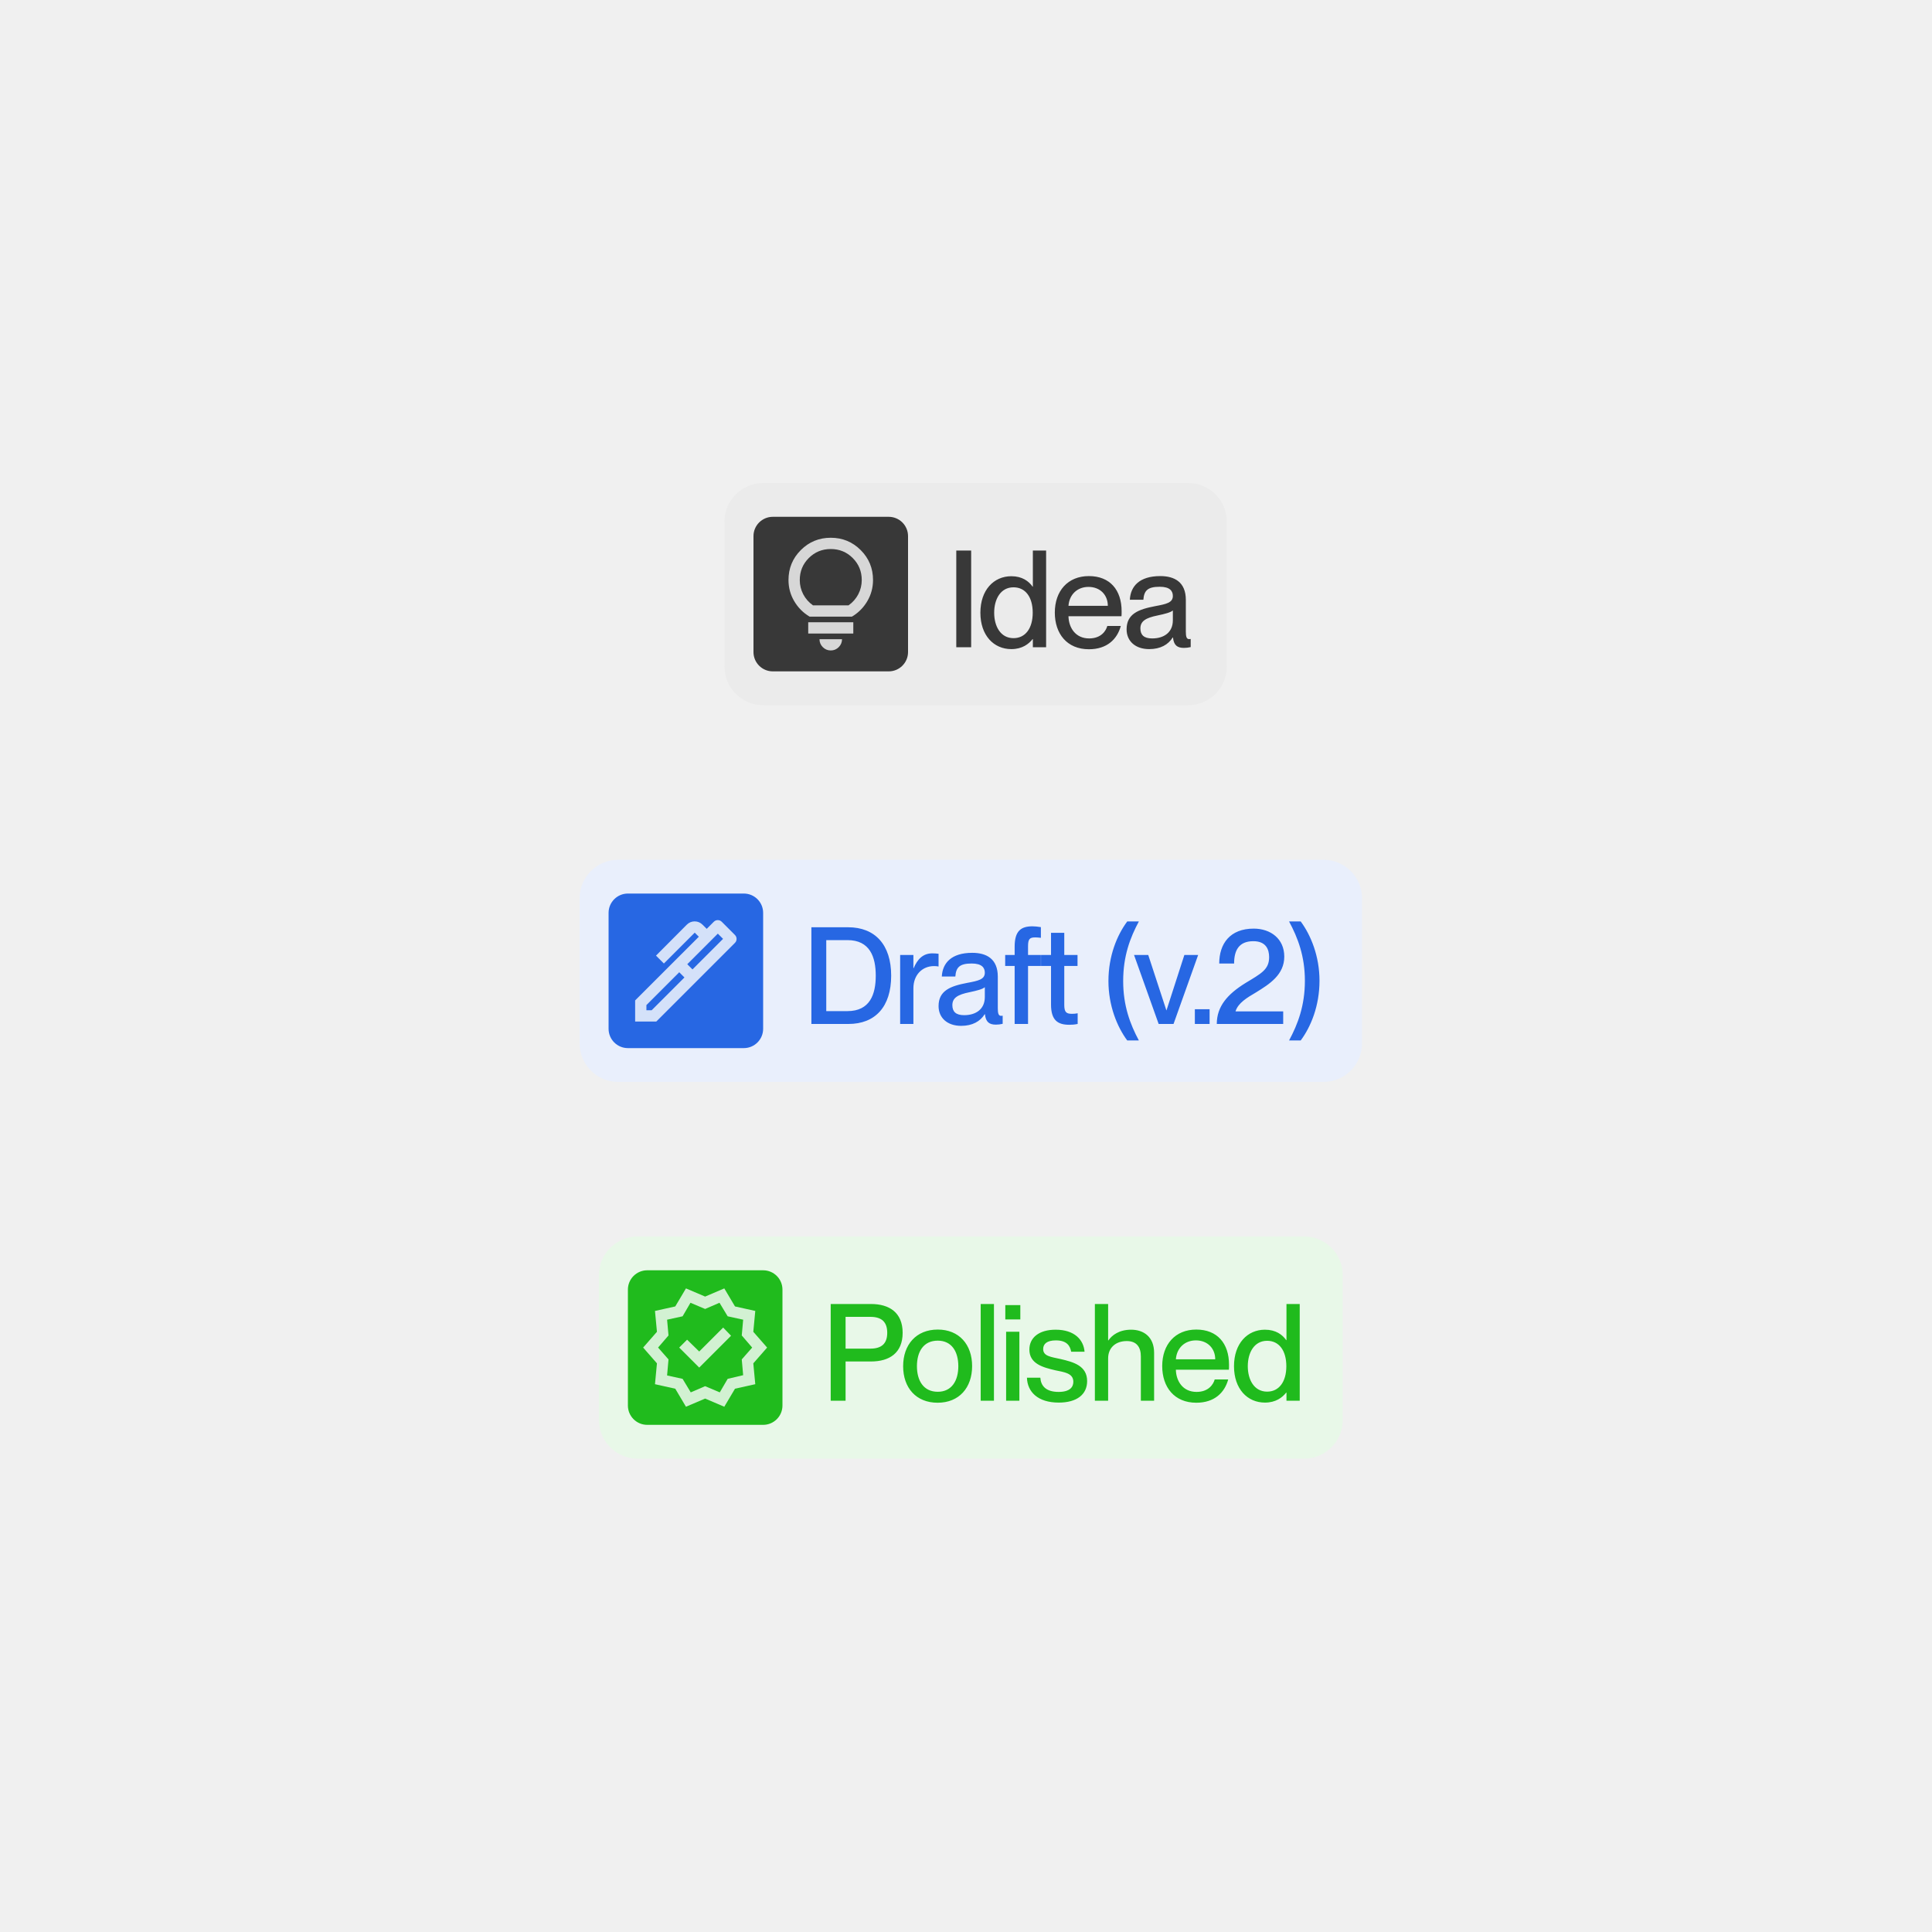
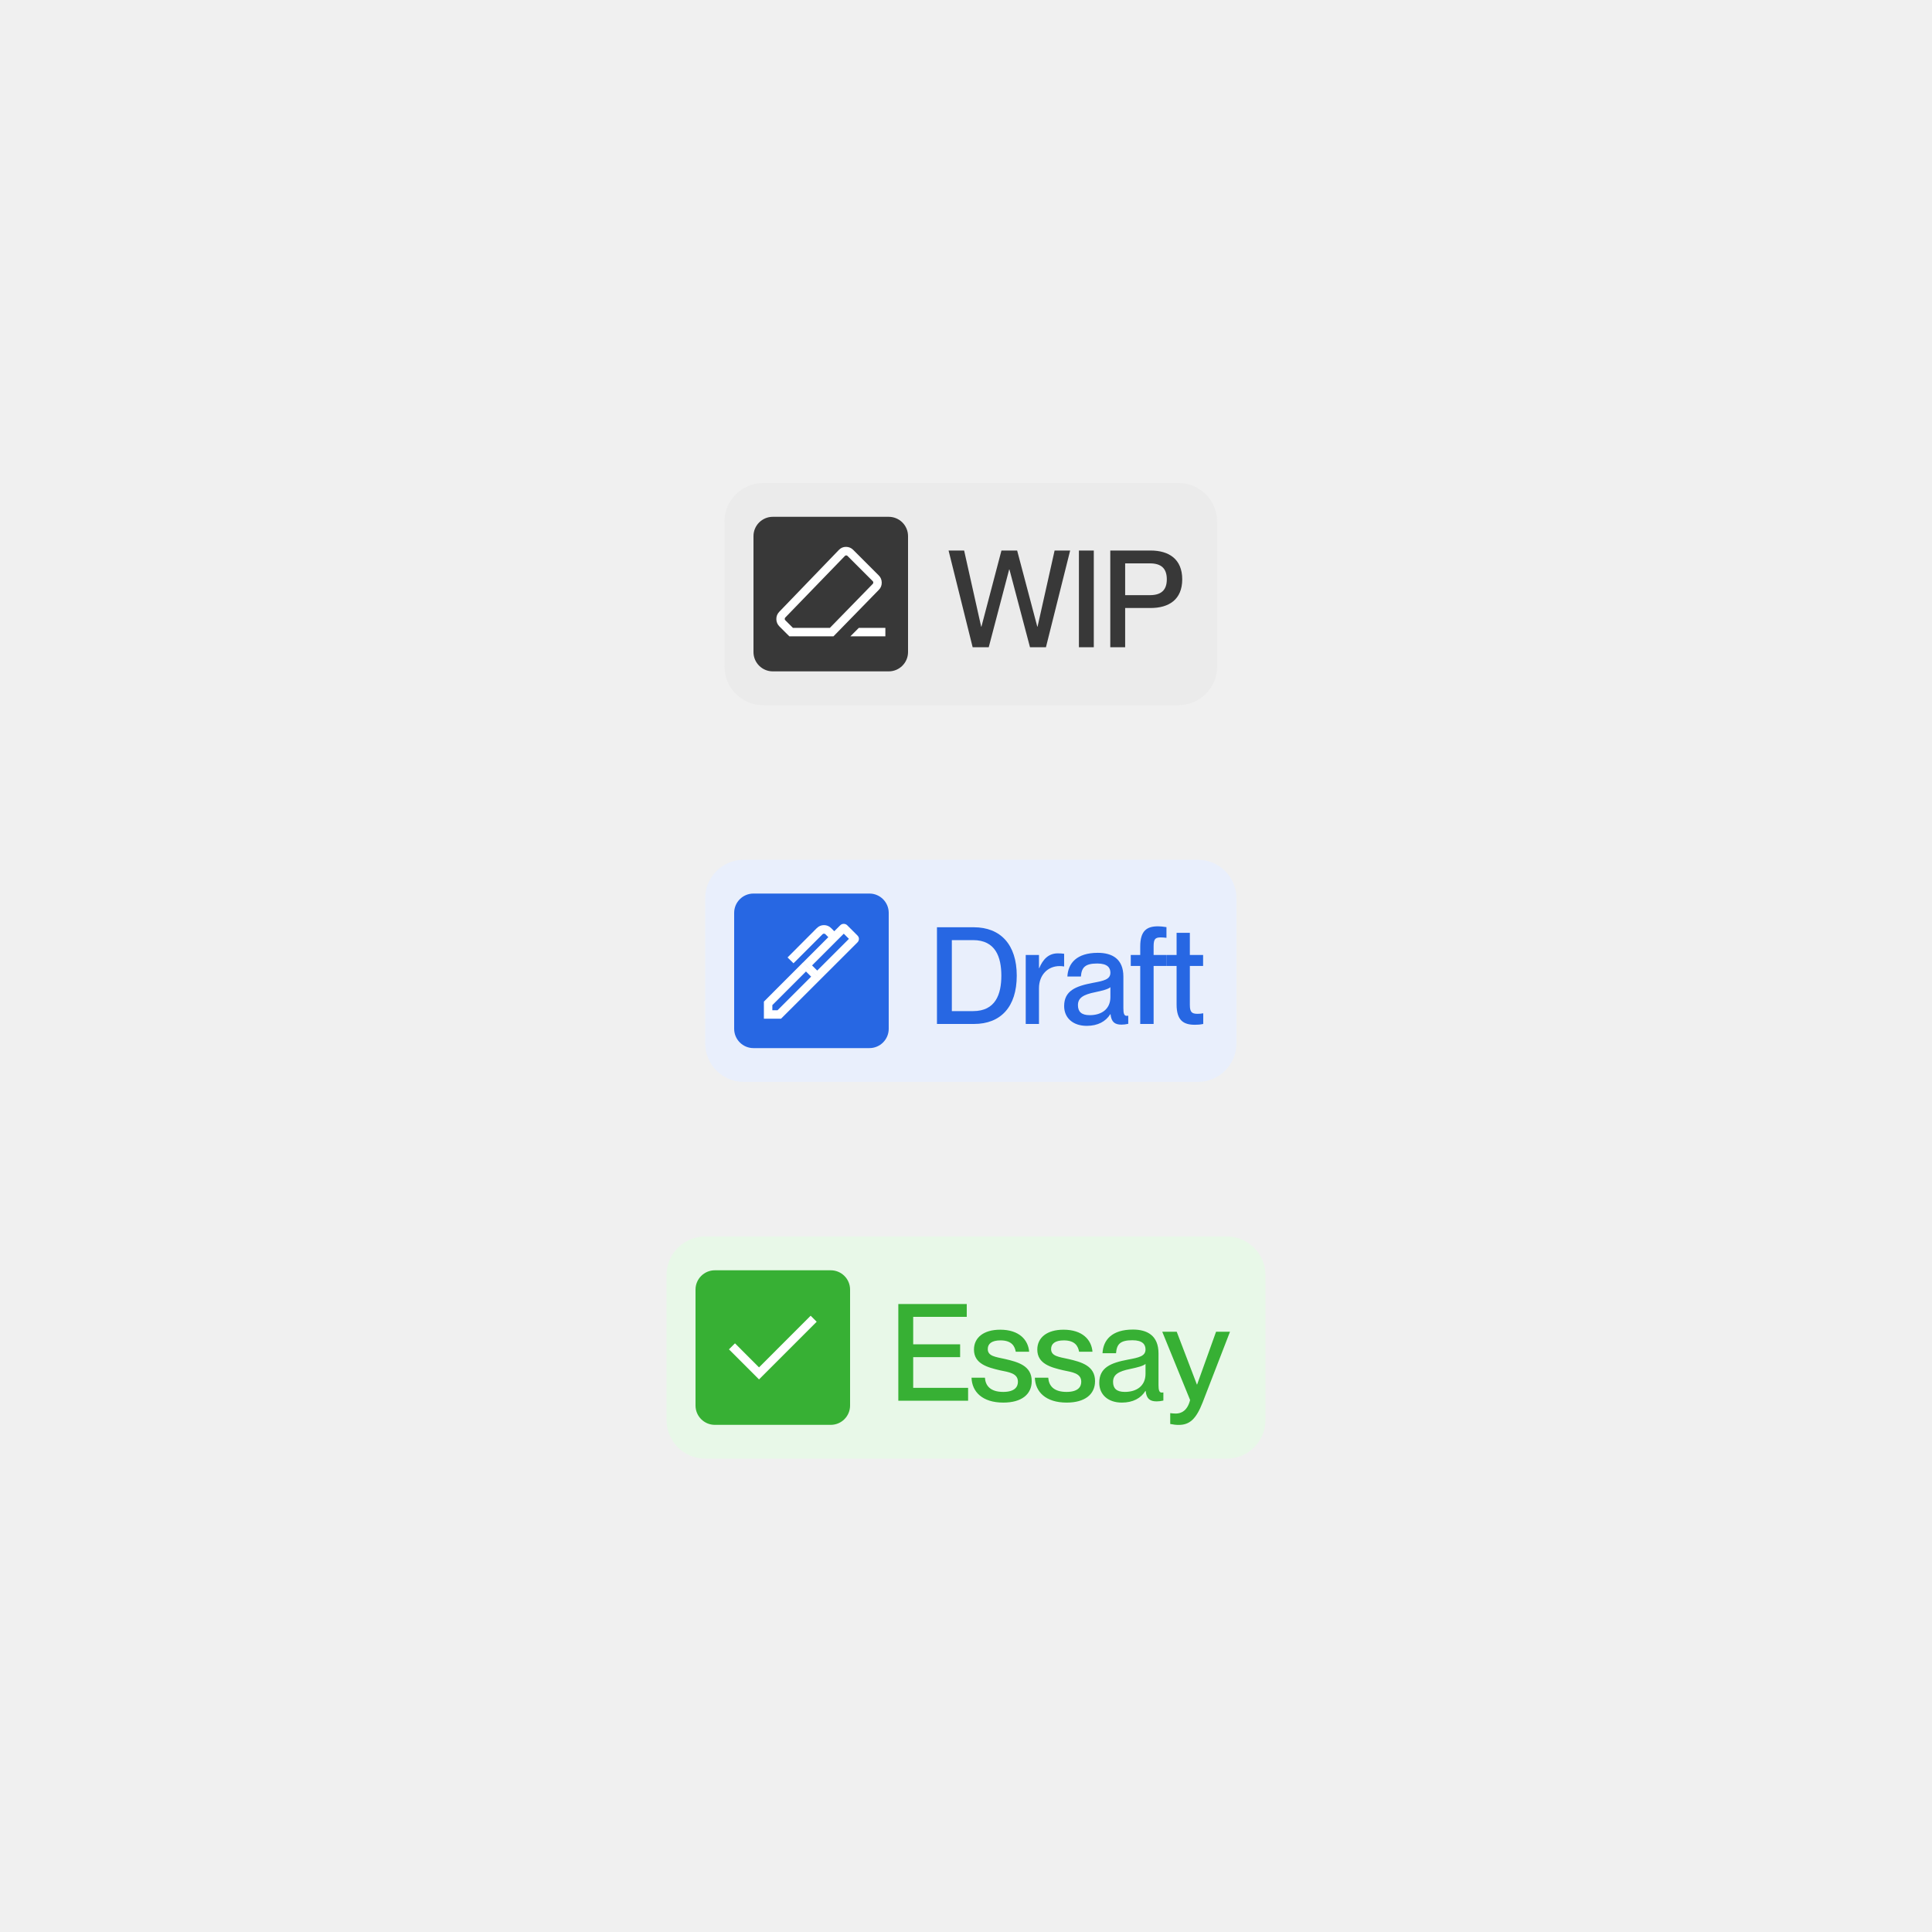
<svg xmlns="http://www.w3.org/2000/svg" width="200" height="200" viewBox="0 0 200 200" fill="none">
-   <rect x="75" y="50" width="52" height="23" rx="4" fill="#EBEBEB" />
+   <rect x="75" y="50" width="51" height="23" rx="4" fill="#EBEBEB" />
  <rect x="78" y="53.5" width="16" height="16" rx="2" fill="#383838" />
  <mask id="mask0_2496_17776" style="mask-type:alpha" maskUnits="userSpaceOnUse" x="79" y="54" width="14" height="15">
    <rect x="79" y="54.5" width="14" height="14" fill="#D9D9D9" />
  </mask>
  <g mask="url(#mask0_2496_17776)">
-     <path d="M86 67.335C85.679 67.335 85.404 67.22 85.176 66.992C84.948 66.763 84.833 66.489 84.833 66.168H87.167C87.167 66.489 87.052 66.763 86.824 66.992C86.596 67.22 86.321 67.335 86 67.335ZM83.667 65.585V64.418H88.333V65.585H83.667ZM83.812 63.835C83.142 63.436 82.609 62.901 82.216 62.23C81.822 61.56 81.625 60.831 81.625 60.043C81.625 58.828 82.05 57.795 82.901 56.944C83.752 56.093 84.785 55.668 86 55.668C87.215 55.668 88.248 56.093 89.099 56.944C89.95 57.795 90.375 58.828 90.375 60.043C90.375 60.831 90.178 61.56 89.784 62.23C89.391 62.901 88.858 63.436 88.188 63.835H83.812ZM84.162 62.668H87.838C88.275 62.357 88.613 61.973 88.851 61.516C89.089 61.059 89.208 60.568 89.208 60.043C89.208 59.148 88.897 58.39 88.275 57.768C87.653 57.146 86.894 56.835 86 56.835C85.106 56.835 84.347 57.146 83.725 57.768C83.103 58.39 82.792 59.148 82.792 60.043C82.792 60.568 82.911 61.059 83.149 61.516C83.387 61.973 83.725 62.357 84.162 62.668Z" fill="white" fill-opacity="0.8" />
+     <path d="M88.905 64.999H91.653V65.874H88.03L88.905 64.999ZM81.714 65.874L80.682 64.843C80.477 64.638 80.372 64.388 80.367 64.095C80.362 63.802 80.463 63.548 80.667 63.334L86.837 56.931C87.042 56.716 87.29 56.609 87.58 56.611C87.87 56.613 88.118 56.717 88.323 56.922L90.967 59.566C91.171 59.77 91.275 60.02 91.277 60.316C91.279 60.611 91.177 60.861 90.972 61.065L86.28 65.874H81.714ZM85.907 64.999L90.358 60.433C90.387 60.403 90.402 60.36 90.402 60.304C90.402 60.248 90.387 60.205 90.358 60.175L87.722 57.54C87.692 57.51 87.65 57.495 87.596 57.495C87.542 57.495 87.5 57.512 87.47 57.545L81.282 63.937C81.252 63.971 81.237 64.015 81.237 64.069C81.237 64.123 81.252 64.165 81.282 64.195L82.087 64.999H85.907Z" fill="white" />
  </g>
-   <path d="M98.994 67V56.99H100.534V67H98.994ZM104.695 67.196C102.875 67.196 101.489 65.782 101.489 63.43C101.489 61.078 102.875 59.65 104.695 59.65C105.815 59.65 106.501 60.168 106.893 60.728H106.921V56.99H108.293V67H106.921V66.16H106.893C106.501 66.664 105.815 67.196 104.695 67.196ZM102.917 63.43C102.917 64.83 103.575 66.062 104.919 66.062C106.151 66.062 106.907 65.04 106.907 63.43C106.907 61.806 106.151 60.798 104.919 60.798C103.575 60.798 102.917 62.03 102.917 63.43ZM112.722 67.21C110.454 67.21 109.194 65.6 109.194 63.416C109.194 61.176 110.538 59.636 112.722 59.636C114.892 59.636 116.11 61.064 116.11 63.276C116.11 63.472 116.11 63.682 116.096 63.794H110.608C110.636 64.984 111.336 66.09 112.75 66.09C114.01 66.09 114.5 65.278 114.626 64.802H116.026C115.648 66.174 114.598 67.21 112.722 67.21ZM110.608 62.716H114.682C114.682 61.596 113.898 60.756 112.68 60.756C111.532 60.756 110.692 61.54 110.608 62.716ZM118.963 67.196C117.535 67.196 116.625 66.37 116.625 65.152C116.625 63.556 117.829 63.08 119.607 62.744C120.727 62.534 121.413 62.394 121.413 61.694C121.413 61.176 121.105 60.742 120.055 60.742C118.809 60.742 118.431 61.134 118.361 62.086H116.961C117.031 60.714 117.927 59.636 120.111 59.636C121.581 59.636 122.757 60.252 122.757 62.1V65.376C122.757 65.894 122.827 66.16 123.093 66.16C123.135 66.16 123.177 66.16 123.261 66.146V66.986C123.023 67.042 122.785 67.07 122.561 67.07C121.875 67.07 121.511 66.804 121.427 65.992H121.399C120.937 66.734 120.125 67.196 118.963 67.196ZM118.053 65.054C118.053 65.726 118.417 66.09 119.271 66.09C120.503 66.09 121.413 65.46 121.413 64.214V63.192C121.189 63.402 120.573 63.556 119.845 63.71C118.585 63.962 118.053 64.312 118.053 65.054Z" fill="#383838" />
-   <rect x="60" y="89" width="81" height="23" rx="4" fill="#E9EFFC" />
-   <rect x="63" y="92.5" width="16" height="16" rx="2" fill="#2767E3" />
-   <mask id="mask1_2496_17776" style="mask-type:alpha" maskUnits="userSpaceOnUse" x="64" y="93" width="14" height="15">
-     <rect x="64" y="93.5" width="14" height="14" fill="#D9D9D9" />
+   <path d="M100.688 67L98.196 56.99H99.806L101.57 64.872H101.598L103.67 56.99H105.294L107.38 64.872H107.408L109.172 56.99H110.782L108.276 67H106.624L104.496 58.95H104.468L102.354 67H100.688ZM111.689 67V56.99H113.229V67H111.689ZM114.936 67V56.99H119.108C120.998 56.99 122.384 57.872 122.384 59.972C122.384 62.072 120.998 62.94 119.108 62.94H116.476V67H114.936ZM116.476 61.61H119.038C120.2 61.61 120.788 61.092 120.788 59.972C120.788 58.838 120.2 58.32 119.038 58.32H116.476V61.61Z" fill="#383838" />
+   <rect x="73" y="89" width="55" height="23" rx="4" fill="#E9EFFC" />
+   <rect x="76" y="92.5" width="16" height="16" rx="2" fill="#2767E3" />
+   <mask id="mask1_2496_17776" style="mask-type:alpha" maskUnits="userSpaceOnUse" x="77" y="93" width="14" height="15">
+     <rect x="77" y="93.5" width="14" height="14" fill="#D9D9D9" />
  </mask>
  <g mask="url(#mask1_2496_17776)">
-     <path d="M71.146 99.815L71.685 100.354L74.85 97.19L74.31 96.65L71.146 99.815ZM66.917 104.583H67.456L70.854 101.185L70.315 100.646L66.917 104.044V104.583ZM72.094 101.594L69.906 99.406L72.342 96.971L71.919 96.548L68.725 99.742L67.908 98.925L71.088 95.731C71.321 95.498 71.596 95.381 71.912 95.381C72.227 95.381 72.502 95.498 72.735 95.731L73.158 96.154L73.888 95.425C74.004 95.308 74.143 95.25 74.303 95.25C74.463 95.25 74.602 95.308 74.719 95.425L76.075 96.781C76.192 96.898 76.25 97.037 76.25 97.197C76.25 97.357 76.192 97.496 76.075 97.612L72.094 101.594ZM67.938 105.75H65.75V103.562L69.906 99.406L72.094 101.594L67.938 105.75Z" fill="#D4E1F9" />
+     <path d="M84.064 99.938L84.598 100.472L87.881 97.189L87.347 96.655L84.064 99.938ZM79.953 104.583H80.487L83.969 101.101L83.435 100.567L79.953 104.049V104.583ZM84.906 101.408L83.133 99.63L85.748 97.015L85.432 96.699C85.402 96.669 85.357 96.654 85.297 96.654C85.237 96.654 85.193 96.669 85.163 96.699L82.143 99.719L81.528 99.115L84.55 96.084C84.761 95.873 85.011 95.768 85.299 95.768C85.586 95.768 85.836 95.873 86.047 96.084L86.363 96.401L86.969 95.795C87.074 95.689 87.199 95.637 87.342 95.637C87.486 95.637 87.611 95.689 87.716 95.795L88.764 96.843C88.869 96.948 88.92 97.069 88.916 97.205C88.912 97.341 88.858 97.462 88.752 97.567L84.906 101.408ZM80.85 105.458H79.078V103.686L83.128 99.63L84.906 101.408L80.85 105.458Z" fill="white" />
  </g>
-   <path d="M83.994 106V95.99H87.802C90.574 95.99 92.254 97.782 92.254 101.002C92.254 104.222 90.602 106 87.83 106H83.994ZM85.534 104.67H87.732C90.056 104.67 90.658 102.934 90.658 101.002C90.658 99.07 90.056 97.32 87.732 97.32H85.534V104.67ZM94.555 102.304V106H93.183V98.86H94.555V100.218H94.583C94.961 99.322 95.535 98.692 96.501 98.692C96.753 98.692 96.949 98.706 97.159 98.734V100.05C96.991 100.022 96.865 100.008 96.697 100.008C95.451 100.008 94.555 100.946 94.555 102.304ZM99.499 106.196C98.07 106.196 97.16 105.37 97.16 104.152C97.16 102.556 98.365 102.08 100.142 101.744C101.262 101.534 101.948 101.394 101.948 100.694C101.948 100.176 101.64 99.742 100.59 99.742C99.344 99.742 98.966 100.134 98.897 101.086H97.496C97.567 99.714 98.463 98.636 100.646 98.636C102.116 98.636 103.292 99.252 103.292 101.1V104.376C103.292 104.894 103.362 105.16 103.628 105.16C103.67 105.16 103.712 105.16 103.796 105.146V105.986C103.558 106.042 103.32 106.07 103.096 106.07C102.41 106.07 102.046 105.804 101.962 104.992H101.934C101.472 105.734 100.66 106.196 99.499 106.196ZM98.588 104.054C98.588 104.726 98.953 105.09 99.806 105.09C101.038 105.09 101.948 104.46 101.948 103.214V102.192C101.724 102.402 101.108 102.556 100.38 102.71C99.121 102.962 98.588 103.312 98.588 104.054ZM105.036 97.992C105.036 96.34 105.722 95.892 106.884 95.892C107.15 95.892 107.36 95.92 107.752 95.976V97.082C107.472 97.054 107.36 97.04 107.164 97.04C106.59 97.04 106.422 97.208 106.422 97.964V98.86H107.752V99.994H106.422V106H105.036V99.994H104.056V98.86H105.036V97.992ZM110.691 106.084C109.515 106.084 108.801 105.636 108.801 103.984V99.994H107.765V98.86H108.801V96.564H110.173V98.86H111.545V99.994H110.173V104.026C110.173 104.782 110.383 104.95 110.971 104.95C111.209 104.95 111.321 104.936 111.559 104.894V106C111.209 106.07 110.985 106.084 110.691 106.084ZM116.691 107.708C115.641 106.294 114.745 104.096 114.745 101.562C114.745 98.944 115.641 96.802 116.691 95.388H117.895C116.985 97.082 116.271 98.972 116.271 101.562C116.271 104.096 116.985 106.014 117.895 107.708H116.691ZM119.944 106L117.396 98.86H118.866L120.742 104.586H120.756L122.604 98.86H124.032L121.484 106H119.944ZM123.691 106V104.474H125.217V106H123.691ZM125.962 106C125.962 104.18 127.068 102.92 128.916 101.772C130.554 100.778 131.38 100.372 131.38 99.084C131.38 98.286 131.058 97.432 129.742 97.432C128.23 97.432 127.754 98.412 127.754 99.742H126.214C126.214 97.684 127.334 96.13 129.784 96.13C131.534 96.13 132.948 97.18 132.948 99.028C132.948 100.904 131.422 101.87 130.036 102.724C129.084 103.284 128.188 103.816 127.908 104.67V104.698H132.836V106H125.962ZM133.444 107.708C134.354 106.014 135.082 104.11 135.082 101.52C135.082 98.986 134.354 97.082 133.444 95.388H134.648C135.698 96.802 136.594 98.986 136.594 101.52C136.594 104.138 135.698 106.294 134.648 107.708H133.444Z" fill="#2767E3" />
-   <rect x="62" y="128" width="77" height="23" rx="4" fill="#E8F8E8" />
-   <rect x="65" y="131.5" width="16" height="16" rx="2" fill="#20BB1D" />
-   <mask id="mask2_2496_17776" style="mask-type:alpha" maskUnits="userSpaceOnUse" x="66" y="132" width="14" height="15">
-     <rect x="66" y="132.5" width="14" height="14" fill="#D9D9D9" />
+   <path d="M96.994 106V95.99H100.802C103.574 95.99 105.254 97.782 105.254 101.002C105.254 104.222 103.602 106 100.83 106H96.994ZM98.534 104.67H100.732C103.056 104.67 103.658 102.934 103.658 101.002C103.658 99.07 103.056 97.32 100.732 97.32H98.534V104.67ZM107.555 102.304V106H106.183V98.86H107.555V100.218H107.583C107.961 99.322 108.535 98.692 109.501 98.692C109.753 98.692 109.949 98.706 110.159 98.734V100.05C109.991 100.022 109.865 100.008 109.697 100.008C108.451 100.008 107.555 100.946 107.555 102.304ZM112.498 106.196C111.07 106.196 110.16 105.37 110.16 104.152C110.16 102.556 111.364 102.08 113.142 101.744C114.262 101.534 114.948 101.394 114.948 100.694C114.948 100.176 114.64 99.742 113.59 99.742C112.344 99.742 111.966 100.134 111.896 101.086H110.496C110.566 99.714 111.462 98.636 113.646 98.636C115.116 98.636 116.292 99.252 116.292 101.1V104.376C116.292 104.894 116.362 105.16 116.628 105.16C116.67 105.16 116.712 105.16 116.796 105.146V105.986C116.558 106.042 116.32 106.07 116.096 106.07C115.41 106.07 115.046 105.804 114.962 104.992H114.934C114.472 105.734 113.66 106.196 112.498 106.196ZM111.588 104.054C111.588 104.726 111.952 105.09 112.806 105.09C114.038 105.09 114.948 104.46 114.948 103.214V102.192C114.724 102.402 114.108 102.556 113.38 102.71C112.12 102.962 111.588 103.312 111.588 104.054ZM118.036 97.992C118.036 96.34 118.722 95.892 119.884 95.892C120.15 95.892 120.36 95.92 120.752 95.976V97.082C120.472 97.054 120.36 97.04 120.164 97.04C119.59 97.04 119.422 97.208 119.422 97.964V98.86H120.752V99.994H119.422V106H118.036V99.994H117.056V98.86H118.036V97.992ZM123.691 106.084C122.515 106.084 121.801 105.636 121.801 103.984V99.994H120.765V98.86H121.801V96.564H123.173V98.86H124.545V99.994H123.173V104.026C123.173 104.782 123.383 104.95 123.971 104.95C124.209 104.95 124.321 104.936 124.559 104.894V106C124.209 106.07 123.985 106.084 123.691 106.084Z" fill="#2767E3" />
+   <rect x="69" y="128" width="62" height="23" rx="4" fill="#E8F8E8" />
+   <rect x="72" y="131.5" width="16" height="16" rx="2" fill="#37B034" />
+   <mask id="mask2_2496_17776" style="mask-type:alpha" maskUnits="userSpaceOnUse" x="73" y="132" width="14" height="15">
+     <rect x="73" y="132.5" width="14" height="14" fill="#D9D9D9" />
  </mask>
  <g mask="url(#mask2_2496_17776)">
-     <path d="M71.011 145.625L69.903 143.758L67.803 143.292L68.007 141.133L66.578 139.5L68.007 137.867L67.803 135.708L69.903 135.242L71.011 133.375L72.995 134.221L74.978 133.375L76.087 135.242L78.186 135.708L77.982 137.867L79.412 139.5L77.982 141.133L78.186 143.292L76.087 143.758L74.978 145.625L72.995 144.779L71.011 145.625ZM71.507 144.138L72.995 143.496L74.511 144.138L75.328 142.738L76.932 142.358L76.787 140.725L77.866 139.5L76.787 138.246L76.932 136.613L75.328 136.263L74.482 134.862L72.995 135.504L71.478 134.862L70.662 136.263L69.057 136.613L69.203 138.246L68.124 139.5L69.203 140.725L69.057 142.387L70.662 142.738L71.507 144.138ZM72.382 141.571L75.678 138.275L74.862 137.429L72.382 139.908L71.128 138.683L70.311 139.5L72.382 141.571Z" fill="white" fill-opacity="0.8" />
+     <path d="M78.573 142.797L75.461 139.685L76.085 139.061L78.573 141.55L83.919 136.203L84.543 136.827L78.573 142.797Z" fill="white" />
  </g>
-   <path d="M85.994 145V134.99H90.166C92.056 134.99 93.442 135.872 93.442 137.972C93.442 140.072 92.056 140.94 90.166 140.94H87.534V145H85.994ZM87.534 139.61H90.096C91.258 139.61 91.846 139.092 91.846 137.972C91.846 136.838 91.258 136.32 90.096 136.32H87.534V139.61ZM97.063 145.21C94.837 145.21 93.493 143.67 93.493 141.43C93.493 139.204 94.837 137.636 97.077 137.636C99.289 137.636 100.633 139.19 100.633 141.416C100.633 143.656 99.289 145.21 97.063 145.21ZM94.921 141.43C94.921 142.914 95.593 144.076 97.077 144.076C98.533 144.076 99.205 142.914 99.205 141.43C99.205 139.932 98.533 138.784 97.077 138.784C95.593 138.784 94.921 139.932 94.921 141.43ZM101.521 145V134.99H102.893V145H101.521ZM104.153 145V137.86H105.525V145H104.153ZM104.069 136.586V135.102H105.623V136.586H104.069ZM109.599 145.196C107.429 145.196 106.351 144.076 106.309 142.62H107.695C107.751 143.446 108.255 144.09 109.585 144.09C110.789 144.09 111.111 143.558 111.111 143.04C111.111 142.144 110.159 142.046 109.235 141.85C107.989 141.556 106.561 141.192 106.561 139.708C106.561 138.476 107.555 137.65 109.277 137.65C111.237 137.65 112.175 138.7 112.273 139.932H110.887C110.789 139.386 110.495 138.756 109.305 138.756C108.381 138.756 107.989 139.12 107.989 139.652C107.989 140.394 108.787 140.464 109.795 140.688C111.111 140.996 112.539 141.374 112.539 142.97C112.539 144.356 111.475 145.196 109.599 145.196ZM118.101 140.422C118.101 139.47 117.681 138.826 116.645 138.826C115.469 138.826 114.713 139.54 114.713 140.618V145H113.341V134.99H114.713V138.756H114.741C115.119 138.21 115.861 137.65 117.093 137.65C118.409 137.65 119.473 138.406 119.473 140.044V145H118.101V140.422ZM123.84 145.21C121.572 145.21 120.312 143.6 120.312 141.416C120.312 139.176 121.656 137.636 123.84 137.636C126.01 137.636 127.228 139.064 127.228 141.276C127.228 141.472 127.228 141.682 127.214 141.794H121.726C121.754 142.984 122.454 144.09 123.868 144.09C125.128 144.09 125.618 143.278 125.744 142.802H127.144C126.766 144.174 125.716 145.21 123.84 145.21ZM121.726 140.716H125.8C125.8 139.596 125.016 138.756 123.798 138.756C122.65 138.756 121.81 139.54 121.726 140.716ZM130.949 145.196C129.129 145.196 127.743 143.782 127.743 141.43C127.743 139.078 129.129 137.65 130.949 137.65C132.069 137.65 132.755 138.168 133.147 138.728H133.175V134.99H134.547V145H133.175V144.16H133.147C132.755 144.664 132.069 145.196 130.949 145.196ZM129.171 141.43C129.171 142.83 129.829 144.062 131.173 144.062C132.405 144.062 133.161 143.04 133.161 141.43C133.161 139.806 132.405 138.798 131.173 138.798C129.829 138.798 129.171 140.03 129.171 141.43Z" fill="#20BB1D" />
+   <path d="M92.994 145V134.99H100.078V136.32H94.534V139.162H99.392V140.492H94.534V143.67H100.218V145H92.994ZM103.863 145.196C101.693 145.196 100.615 144.076 100.573 142.62H101.959C102.015 143.446 102.519 144.09 103.849 144.09C105.053 144.09 105.375 143.558 105.375 143.04C105.375 142.144 104.423 142.046 103.499 141.85C102.253 141.556 100.825 141.192 100.825 139.708C100.825 138.476 101.819 137.65 103.541 137.65C105.501 137.65 106.439 138.7 106.537 139.932H105.151C105.053 139.386 104.759 138.756 103.569 138.756C102.645 138.756 102.253 139.12 102.253 139.652C102.253 140.394 103.051 140.464 104.059 140.688C105.375 140.996 106.803 141.374 106.803 142.97C106.803 144.356 105.739 145.196 103.863 145.196ZM110.419 145.196C108.249 145.196 107.171 144.076 107.129 142.62H108.515C108.571 143.446 109.075 144.09 110.405 144.09C111.609 144.09 111.931 143.558 111.931 143.04C111.931 142.144 110.979 142.046 110.055 141.85C108.809 141.556 107.381 141.192 107.381 139.708C107.381 138.476 108.375 137.65 110.097 137.65C112.057 137.65 112.995 138.7 113.093 139.932H111.707C111.609 139.386 111.315 138.756 110.125 138.756C109.201 138.756 108.809 139.12 108.809 139.652C108.809 140.394 109.607 140.464 110.615 140.688C111.931 140.996 113.359 141.374 113.359 142.97C113.359 144.356 112.295 145.196 110.419 145.196ZM116.134 145.196C114.706 145.196 113.796 144.37 113.796 143.152C113.796 141.556 115 141.08 116.778 140.744C117.898 140.534 118.584 140.394 118.584 139.694C118.584 139.176 118.276 138.742 117.226 138.742C115.98 138.742 115.602 139.134 115.532 140.086H114.132C114.202 138.714 115.098 137.636 117.282 137.636C118.752 137.636 119.928 138.252 119.928 140.1V143.376C119.928 143.894 119.998 144.16 120.264 144.16C120.306 144.16 120.348 144.16 120.432 144.146V144.986C120.194 145.042 119.956 145.07 119.732 145.07C119.046 145.07 118.682 144.804 118.598 143.992H118.57C118.108 144.734 117.296 145.196 116.134 145.196ZM115.224 143.054C115.224 143.726 115.588 144.09 116.442 144.09C117.674 144.09 118.584 143.46 118.584 142.214V141.192C118.36 141.402 117.744 141.556 117.016 141.71C115.756 141.962 115.224 142.312 115.224 143.054ZM122.023 147.506C121.715 147.506 121.505 147.478 121.141 147.408V146.288C121.379 146.316 121.505 146.33 121.729 146.33C122.275 146.33 122.919 146.05 123.199 144.93L120.315 137.86H121.813L123.899 143.32H123.927L125.887 137.86H127.329L124.501 145.168C123.815 146.932 123.129 147.506 122.023 147.506Z" fill="#37B034" />
</svg>
